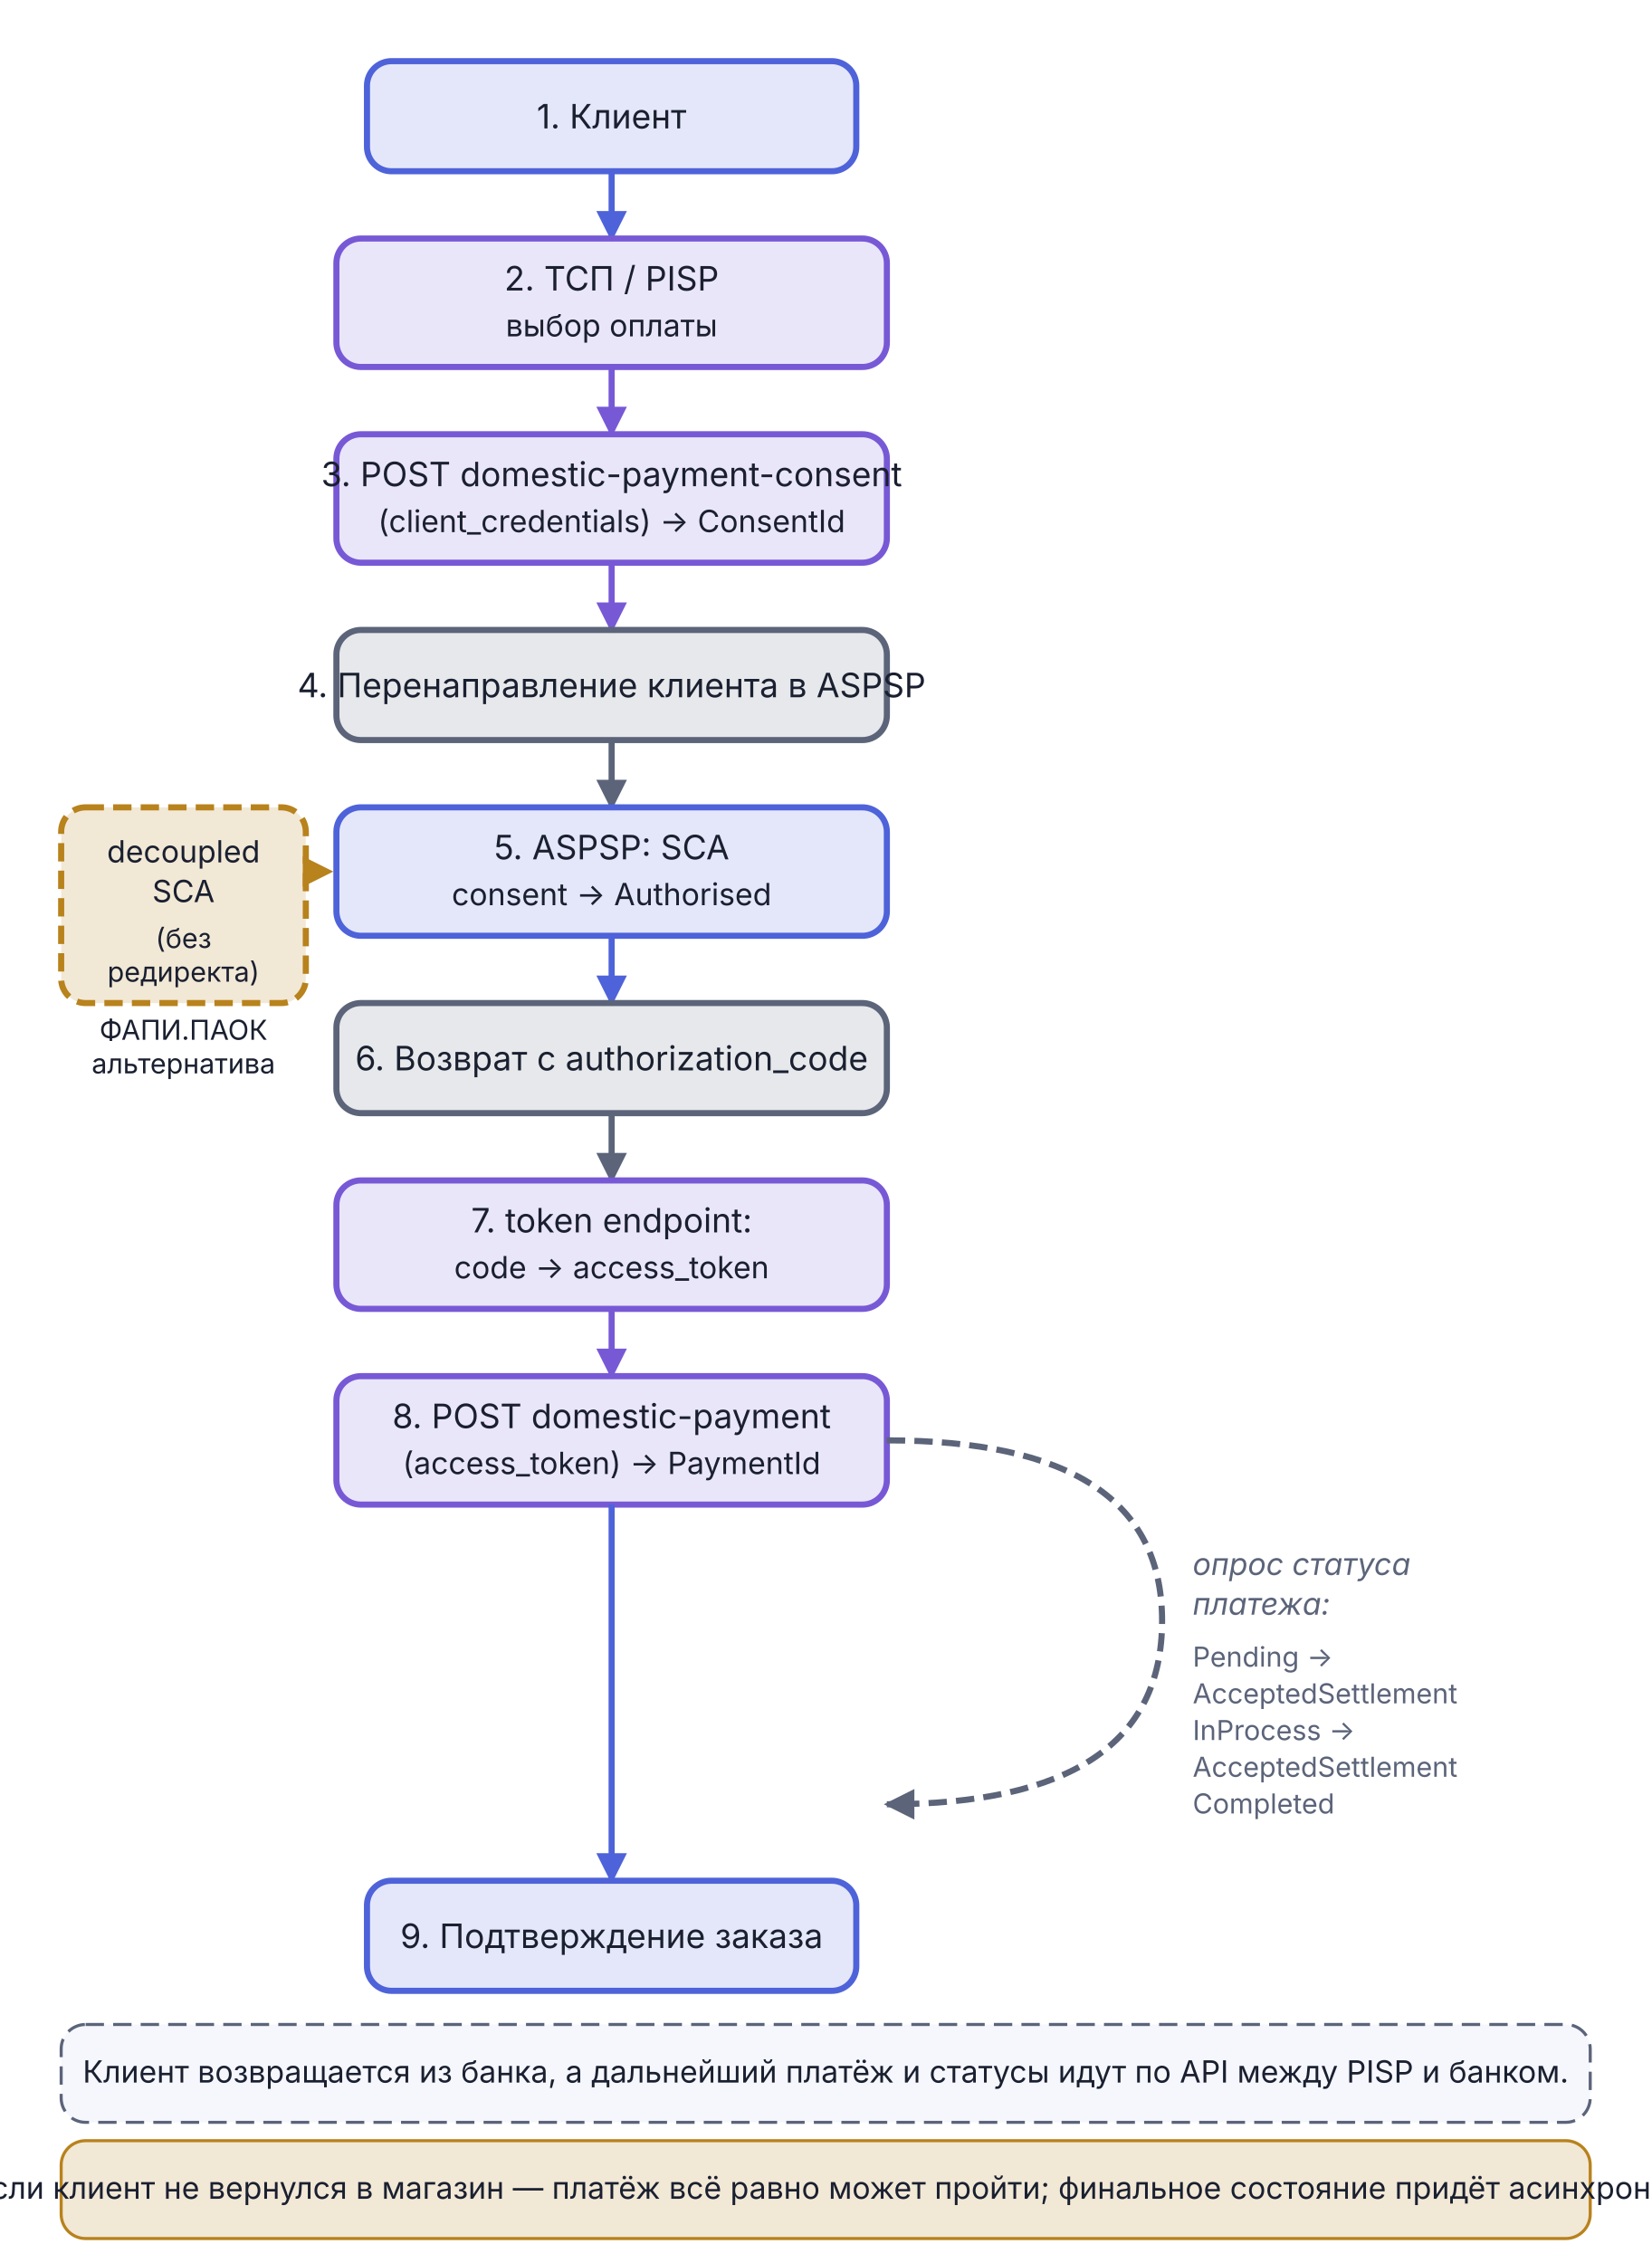
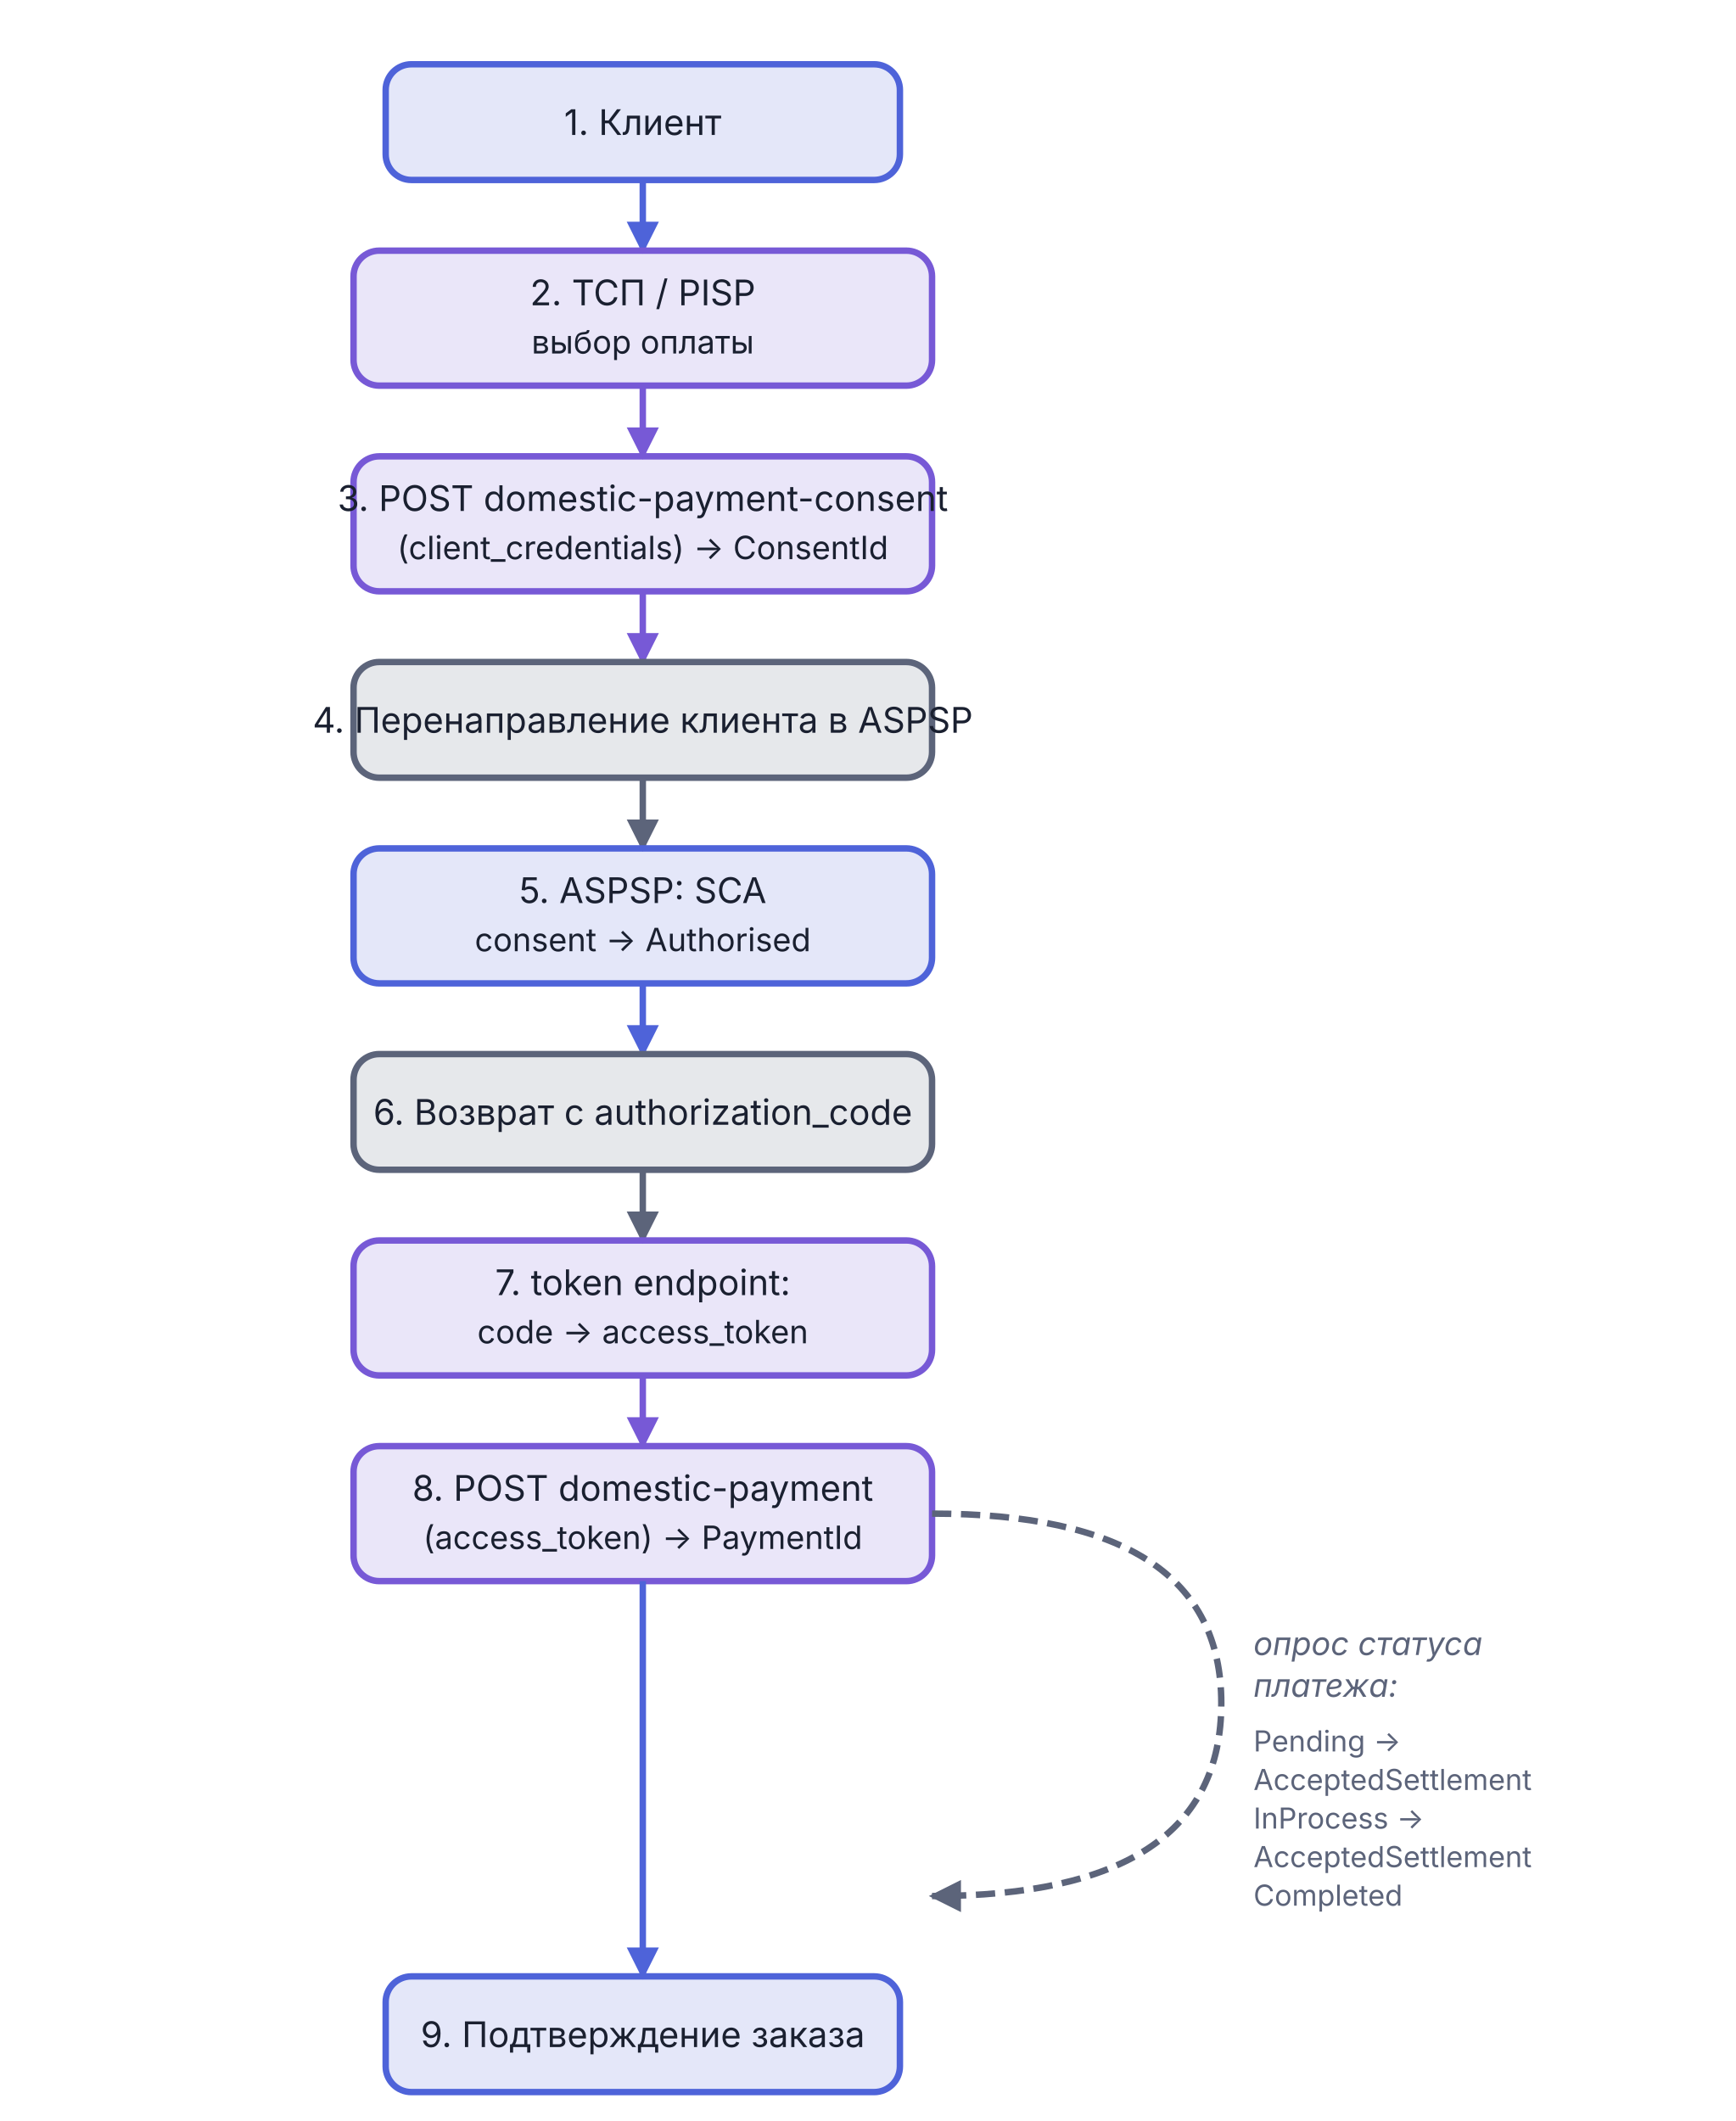
- <svg xmlns="http://www.w3.org/2000/svg" viewBox="0 0 540 740" width="540" height="740">
+ <svg xmlns="http://www.w3.org/2000/svg" viewBox="0 0 540 660" width="540" height="660">
  <defs>
    <marker id="arr-Muted" viewBox="0 0 10 10" refX="9" refY="5" markerWidth="5" markerHeight="5" orient="auto">
      <path d="M0,0 L10,5 L0,10 Z" fill="#5C647A" />
    </marker>
    <marker id="arr-AccentA" viewBox="0 0 10 10" refX="9" refY="5" markerWidth="5" markerHeight="5" orient="auto">
      <path d="M0,0 L10,5 L0,10 Z" fill="#4E63D9" />
    </marker>
    <marker id="arr-AccentB" viewBox="0 0 10 10" refX="9" refY="5" markerWidth="5" markerHeight="5" orient="auto">
      <path d="M0,0 L10,5 L0,10 Z" fill="#7759D6" />
    </marker>
    <marker id="arr-Warn" viewBox="0 0 10 10" refX="9" refY="5" markerWidth="5" markerHeight="5" orient="auto">
      <path d="M0,0 L10,5 L0,10 Z" fill="#B8821C" />
    </marker>
  </defs>
  <rect x="120" y="20" width="160" height="36" rx="8" fill="#4E63D9" fill-opacity="0.15" stroke="#4E63D9" stroke-width="2" />
  <text x="200" y="42" text-anchor="middle" font-family="Inter, -apple-system, BlinkMacSystemFont, 'Helvetica Neue', Arial, sans-serif" font-size="11" fill="#1A2030">1. Клиент</text>
  <line x1="200" y1="56" x2="200" y2="78" stroke="#4E63D9" stroke-width="2" marker-end="url(#arr-AccentA)" />
  <rect x="110" y="78" width="180" height="42" rx="8" fill="#7759D6" fill-opacity="0.15" stroke="#7759D6" stroke-width="2" />
  <text x="200" y="95" text-anchor="middle" font-family="Inter, -apple-system, BlinkMacSystemFont, 'Helvetica Neue', Arial, sans-serif" font-size="11" fill="#1A2030">2. ТСП / PISP</text>
  <text x="200" y="110" text-anchor="middle" font-family="Inter, -apple-system, BlinkMacSystemFont, 'Helvetica Neue', Arial, sans-serif" font-size="10" fill="#1A2030">выбор оплаты</text>
  <line x1="200" y1="120" x2="200" y2="142" stroke="#7759D6" stroke-width="2" marker-end="url(#arr-AccentB)" />
  <rect x="110" y="142" width="180" height="42" rx="8" fill="#7759D6" fill-opacity="0.15" stroke="#7759D6" stroke-width="2" />
  <text x="200" y="159" text-anchor="middle" font-family="Inter, -apple-system, BlinkMacSystemFont, 'Helvetica Neue', Arial, sans-serif" font-size="11" fill="#1A2030">3. POST domestic-payment-consent</text>
  <text x="200" y="174" text-anchor="middle" font-family="Inter, -apple-system, BlinkMacSystemFont, 'Helvetica Neue', Arial, sans-serif" font-size="10" fill="#1A2030">(client_credentials) → ConsentId</text>
  <line x1="200" y1="184" x2="200" y2="206" stroke="#7759D6" stroke-width="2" marker-end="url(#arr-AccentB)" />
  <rect x="110" y="206" width="180" height="36" rx="8" fill="#5C647A" fill-opacity="0.15" stroke="#5C647A" stroke-width="2" />
  <text x="200" y="228" text-anchor="middle" font-family="Inter, -apple-system, BlinkMacSystemFont, 'Helvetica Neue', Arial, sans-serif" font-size="11" fill="#1A2030">4. Перенаправление клиента в ASPSP</text>
  <line x1="200" y1="242" x2="200" y2="264" stroke="#5C647A" stroke-width="2" marker-end="url(#arr-Muted)" />
  <rect x="110" y="264" width="180" height="42" rx="8" fill="#4E63D9" fill-opacity="0.15" stroke="#4E63D9" stroke-width="2" />
  <text x="200" y="281" text-anchor="middle" font-family="Inter, -apple-system, BlinkMacSystemFont, 'Helvetica Neue', Arial, sans-serif" font-size="11" fill="#1A2030">5. ASPSP: SCA</text>
  <text x="200" y="296" text-anchor="middle" font-family="Inter, -apple-system, BlinkMacSystemFont, 'Helvetica Neue', Arial, sans-serif" font-size="10" fill="#1A2030">consent → Authorised</text>
  <line x1="200" y1="306" x2="200" y2="328" stroke="#4E63D9" stroke-width="2" marker-end="url(#arr-AccentA)" />
  <rect x="110" y="328" width="180" height="36" rx="8" fill="#5C647A" fill-opacity="0.15" stroke="#5C647A" stroke-width="2" />
  <text x="200" y="350" text-anchor="middle" font-family="Inter, -apple-system, BlinkMacSystemFont, 'Helvetica Neue', Arial, sans-serif" font-size="11" fill="#1A2030">6. Возврат с authorization_code</text>
  <line x1="200" y1="364" x2="200" y2="386" stroke="#5C647A" stroke-width="2" marker-end="url(#arr-Muted)" />
  <rect x="110" y="386" width="180" height="42" rx="8" fill="#7759D6" fill-opacity="0.15" stroke="#7759D6" stroke-width="2" />
  <text x="200" y="403" text-anchor="middle" font-family="Inter, -apple-system, BlinkMacSystemFont, 'Helvetica Neue', Arial, sans-serif" font-size="11" fill="#1A2030">7. token endpoint:</text>
  <text x="200" y="418" text-anchor="middle" font-family="Inter, -apple-system, BlinkMacSystemFont, 'Helvetica Neue', Arial, sans-serif" font-size="10" fill="#1A2030">code → access_token</text>
  <line x1="200" y1="428" x2="200" y2="450" stroke="#7759D6" stroke-width="2" marker-end="url(#arr-AccentB)" />
  <rect x="110" y="450" width="180" height="42" rx="8" fill="#7759D6" fill-opacity="0.15" stroke="#7759D6" stroke-width="2" />
  <text x="200" y="467" text-anchor="middle" font-family="Inter, -apple-system, BlinkMacSystemFont, 'Helvetica Neue', Arial, sans-serif" font-size="11" fill="#1A2030">8. POST domestic-payment</text>
  <text x="200" y="482" text-anchor="middle" font-family="Inter, -apple-system, BlinkMacSystemFont, 'Helvetica Neue', Arial, sans-serif" font-size="10" fill="#1A2030">(access_token) → PaymentId</text>
  <path d="M 290 471 Q 380 471 380 530 Q 380 590 290 590" fill="none" stroke="#5C647A" stroke-width="2" stroke-dasharray="6,3" marker-end="url(#arr-Muted)" />
  <text x="390" y="515" text-anchor="start" font-family="Inter, -apple-system, BlinkMacSystemFont, 'Helvetica Neue', Arial, sans-serif" font-size="10" font-style="italic" fill="#5C647A">опрос статуса</text>
  <text x="390" y="528" text-anchor="start" font-family="Inter, -apple-system, BlinkMacSystemFont, 'Helvetica Neue', Arial, sans-serif" font-size="10" font-style="italic" fill="#5C647A">платежа:</text>
  <text x="390" y="545" text-anchor="start" font-family="Inter, -apple-system, BlinkMacSystemFont, 'Helvetica Neue', Arial, sans-serif" font-size="9" fill="#5C647A">Pending →</text>
  <text x="390" y="557" text-anchor="start" font-family="Inter, -apple-system, BlinkMacSystemFont, 'Helvetica Neue', Arial, sans-serif" font-size="9" fill="#5C647A">AcceptedSettlement</text>
  <text x="390" y="569" text-anchor="start" font-family="Inter, -apple-system, BlinkMacSystemFont, 'Helvetica Neue', Arial, sans-serif" font-size="9" fill="#5C647A">InProcess →</text>
  <text x="390" y="581" text-anchor="start" font-family="Inter, -apple-system, BlinkMacSystemFont, 'Helvetica Neue', Arial, sans-serif" font-size="9" fill="#5C647A">AcceptedSettlement</text>
  <text x="390" y="593" text-anchor="start" font-family="Inter, -apple-system, BlinkMacSystemFont, 'Helvetica Neue', Arial, sans-serif" font-size="9" fill="#5C647A">Completed</text>
-   <rect x="20" y="264" width="80" height="64" rx="8" fill="#B8821C" fill-opacity="0.18" stroke="#B8821C" stroke-width="2" stroke-dasharray="6,3" />
-   <text x="60" y="282" text-anchor="middle" font-family="Inter, -apple-system, BlinkMacSystemFont, 'Helvetica Neue', Arial, sans-serif" font-size="10" fill="#1A2030">decoupled</text>
-   <text x="60" y="295" text-anchor="middle" font-family="Inter, -apple-system, BlinkMacSystemFont, 'Helvetica Neue', Arial, sans-serif" font-size="10" fill="#1A2030">SCA</text>
-   <text x="60" y="310" text-anchor="middle" font-family="Inter, -apple-system, BlinkMacSystemFont, 'Helvetica Neue', Arial, sans-serif" font-size="9" fill="#1A2030">(без</text>
-   <text x="60" y="321" text-anchor="middle" font-family="Inter, -apple-system, BlinkMacSystemFont, 'Helvetica Neue', Arial, sans-serif" font-size="9" fill="#1A2030">редиректа)</text>
-   <line x1="100" y1="285" x2="108" y2="285" stroke="#B8821C" stroke-width="2" stroke-dasharray="6,3" marker-end="url(#arr-Warn)" />
-   <text x="60" y="340" text-anchor="middle" font-family="Inter, -apple-system, BlinkMacSystemFont, 'Helvetica Neue', Arial, sans-serif" font-size="9" fill="#1A2030">ФАПИ.ПАОК</text>
-   <text x="60" y="351" text-anchor="middle" font-family="Inter, -apple-system, BlinkMacSystemFont, 'Helvetica Neue', Arial, sans-serif" font-size="9" fill="#1A2030">альтернатива</text>
  <line x1="200" y1="492" x2="200" y2="615" stroke="#4E63D9" stroke-width="2" marker-end="url(#arr-AccentA)" />
  <rect x="120" y="615" width="160" height="36" rx="8" fill="#4E63D9" fill-opacity="0.15" stroke="#4E63D9" stroke-width="2" />
  <text x="200" y="637" text-anchor="middle" font-family="Inter, -apple-system, BlinkMacSystemFont, 'Helvetica Neue', Arial, sans-serif" font-size="11" fill="#1A2030">9. Подтверждение заказа</text>
-   <rect x="20" y="662" width="500" height="32" rx="8" fill="#F5F7FD" stroke="#5C647A" stroke-width="1" stroke-dasharray="6,3" />
-   <text x="270" y="681" text-anchor="middle" font-family="Inter, -apple-system, BlinkMacSystemFont, 'Helvetica Neue', Arial, sans-serif" font-size="10" fill="#1A2030">Клиент возвращается из банка, а дальнейший платёж и статусы идут по API между PISP и банком.</text>
-   <rect x="20" y="700" width="500" height="32" rx="8" fill="#B8821C" fill-opacity="0.18" stroke="#B8821C" stroke-width="1" />
-   <text x="270" y="719" text-anchor="middle" font-family="Inter, -apple-system, BlinkMacSystemFont, 'Helvetica Neue', Arial, sans-serif" font-size="10" fill="#1A2030">! Если клиент не вернулся в магазин — платёж всё равно может пройти; финальное состояние придёт асинхронно.</text>
</svg>
